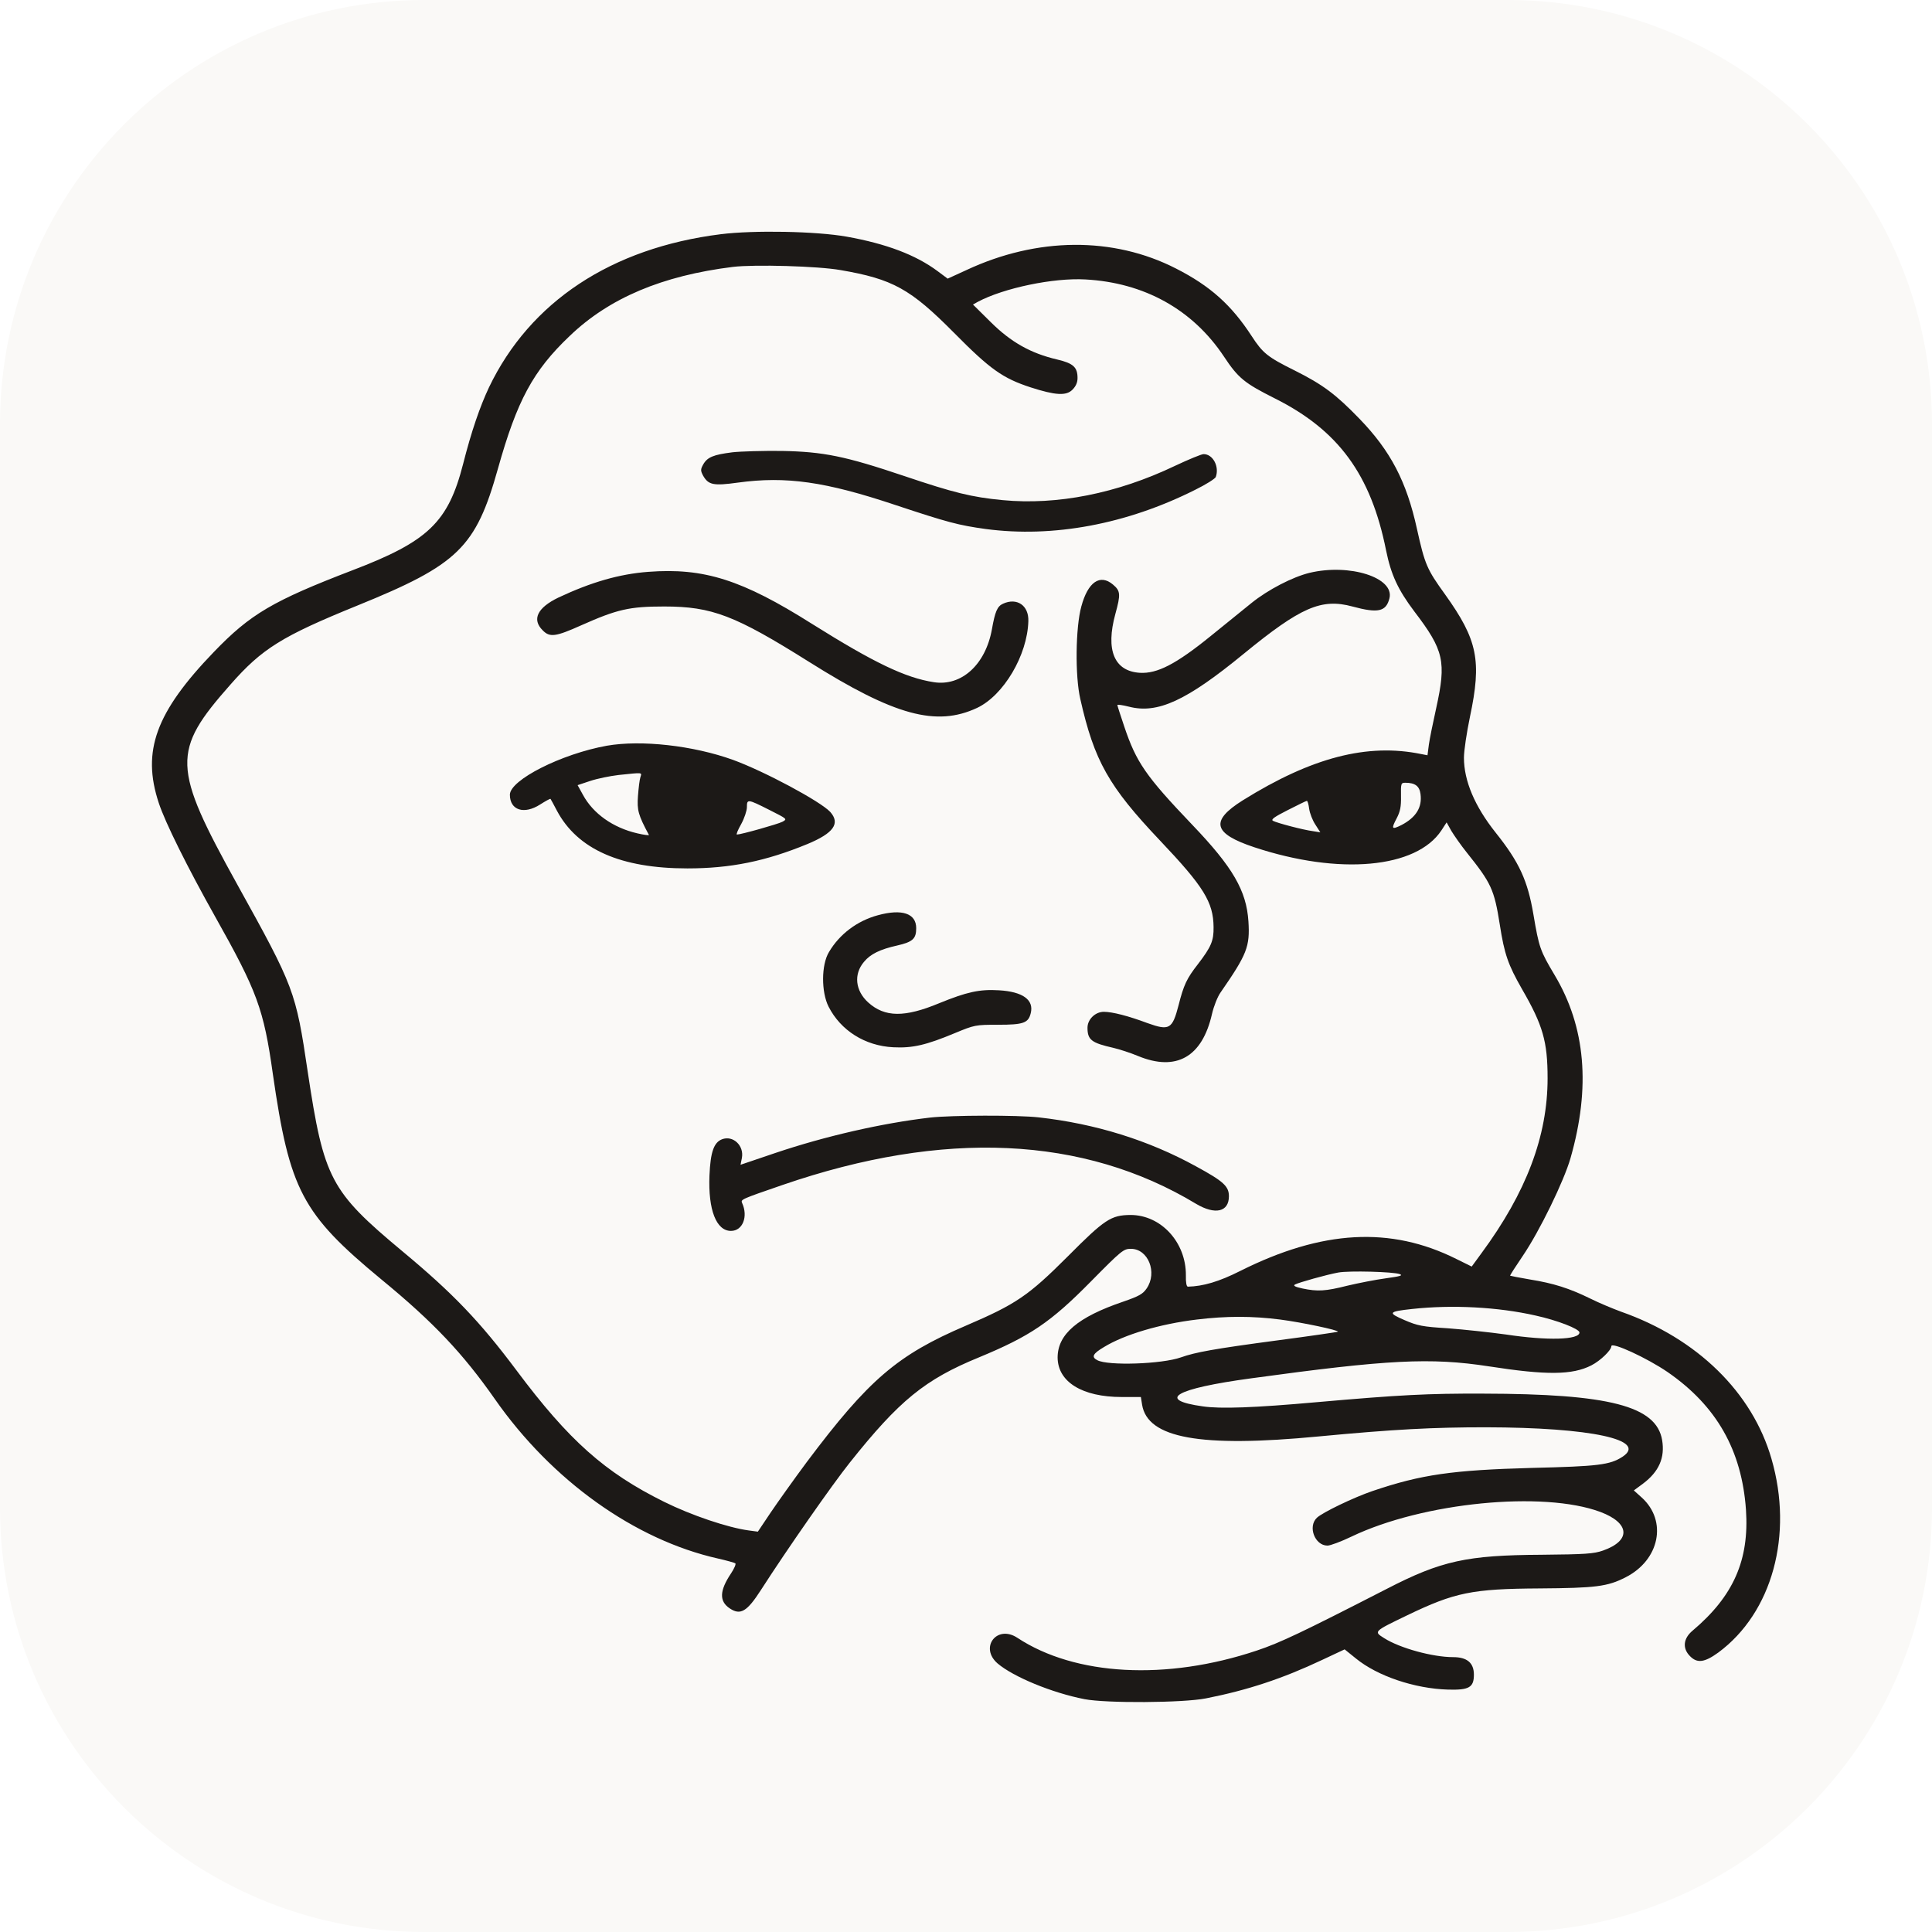
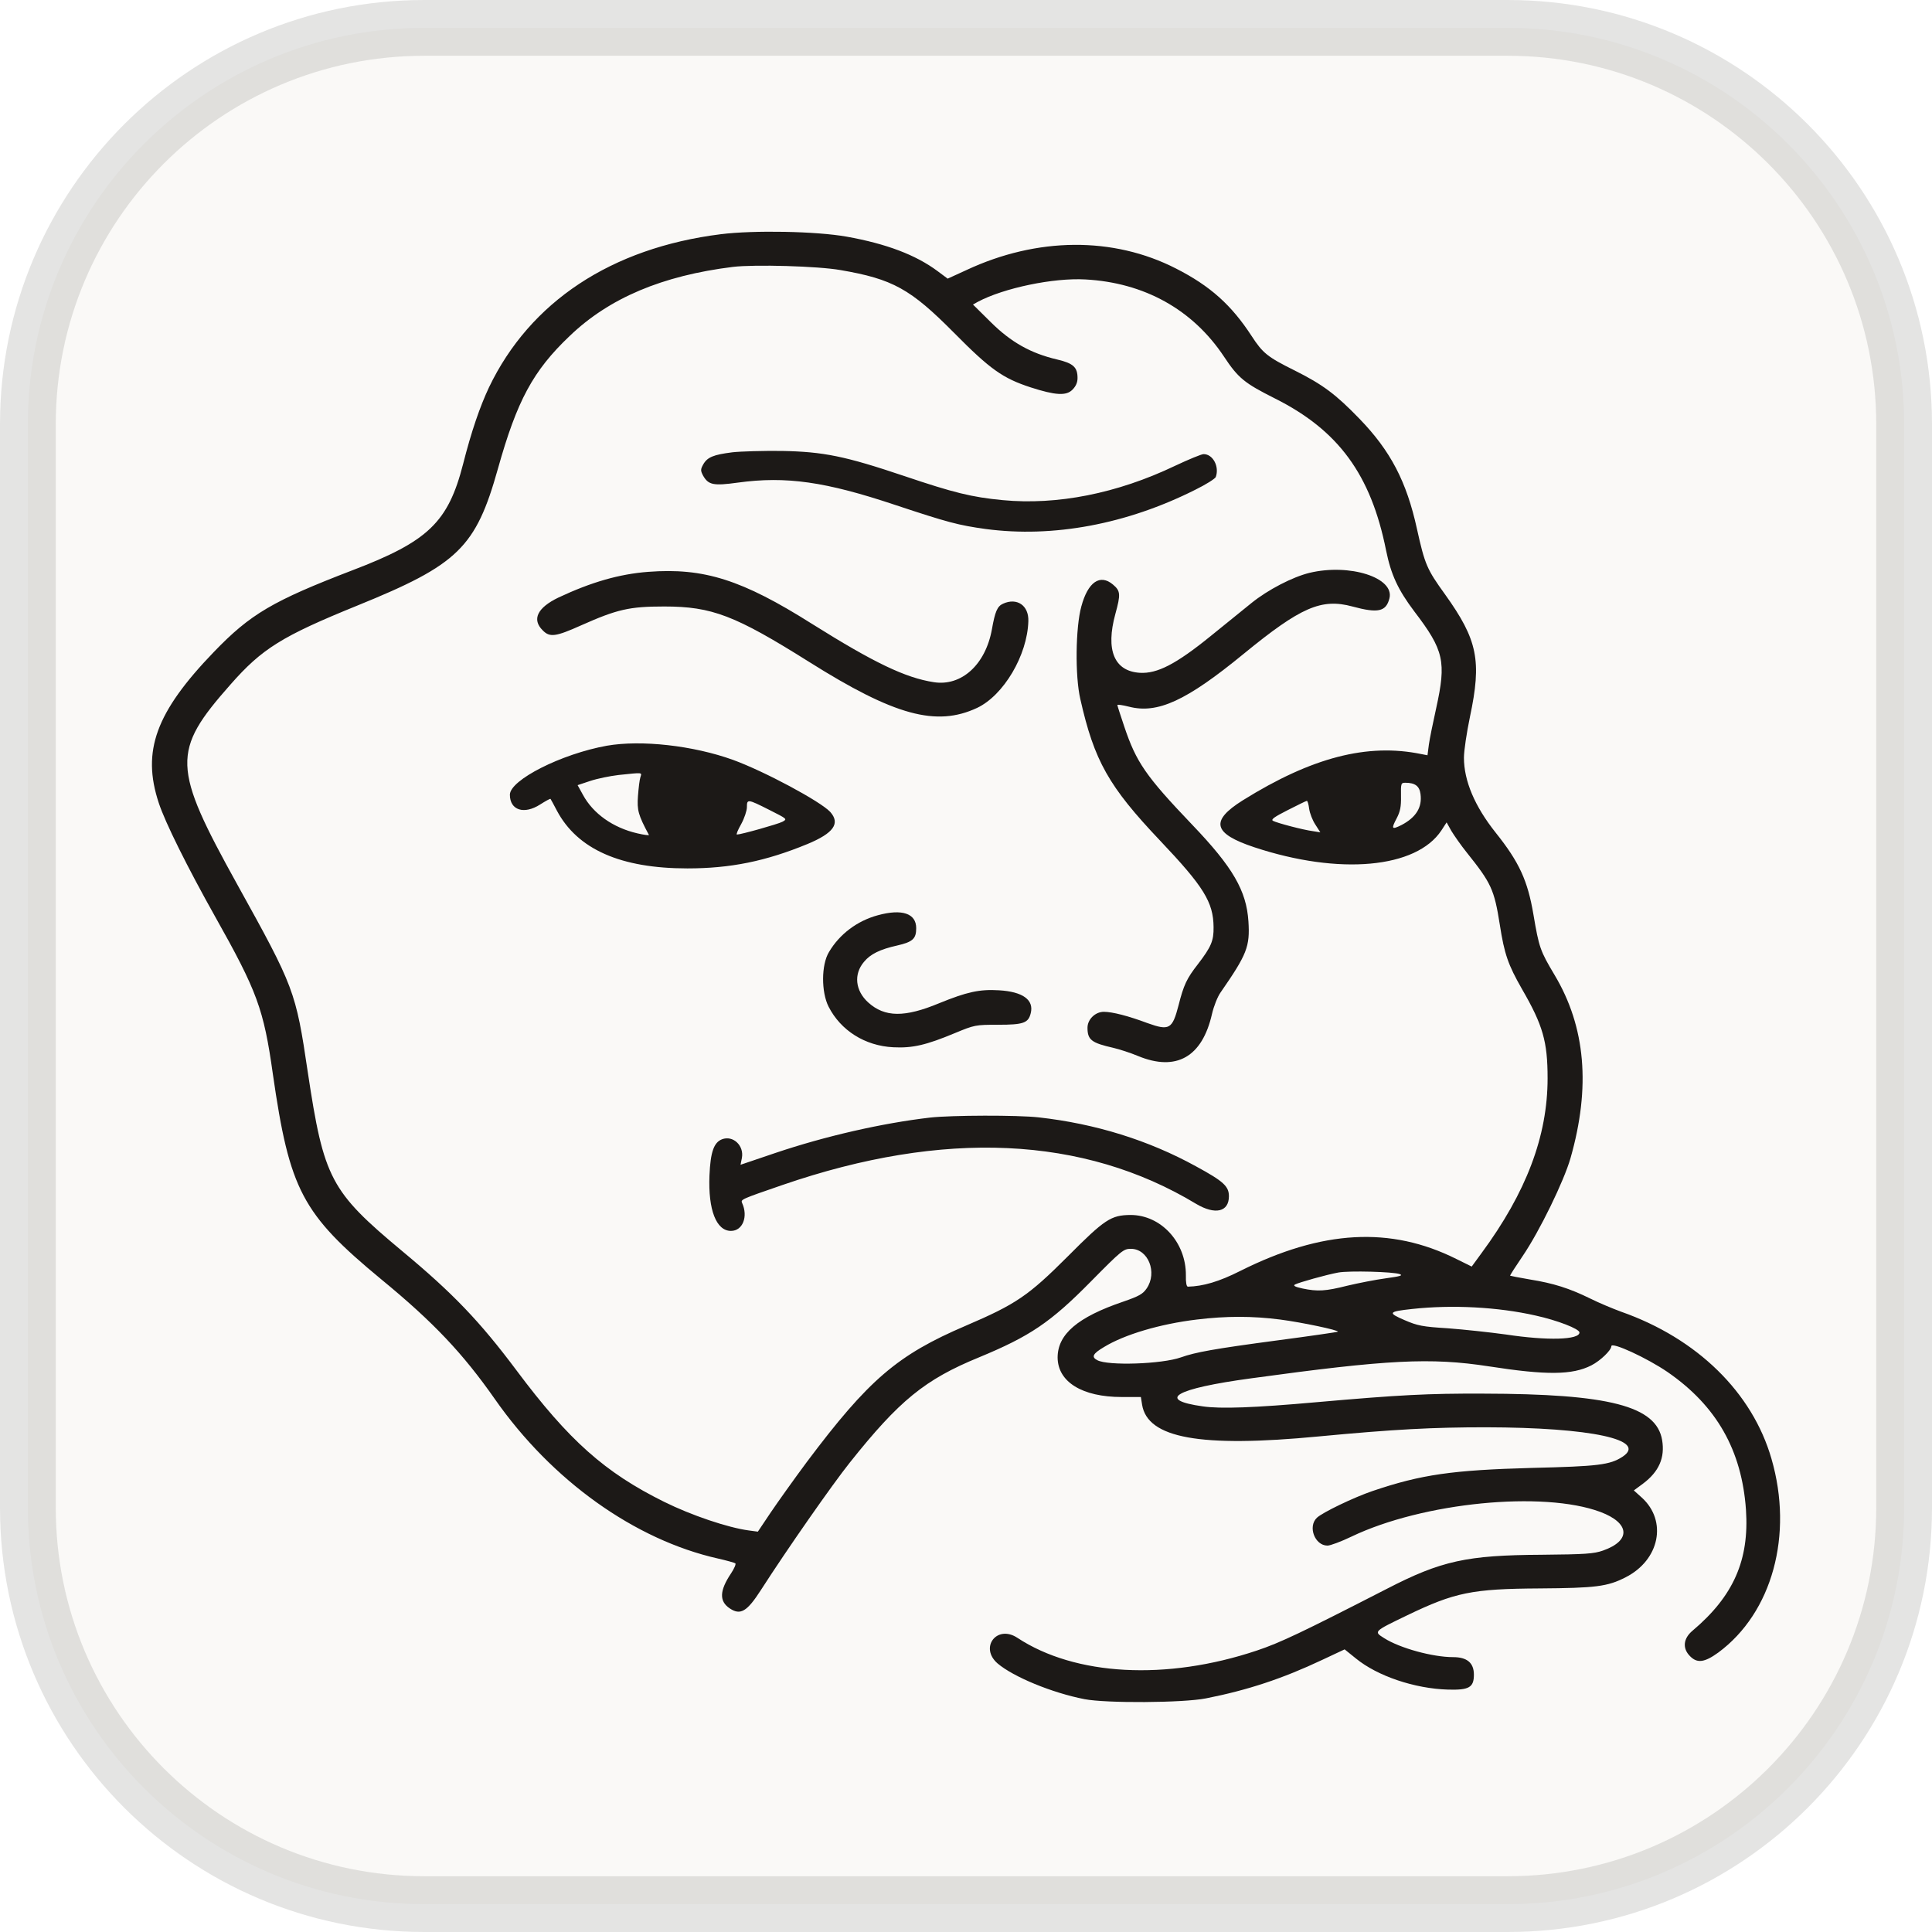
<svg xmlns="http://www.w3.org/2000/svg" viewBox="27 9 970 970">
  <style>
-     .bg { fill: #faf9f7; }
+     .bg { fill: #faf9f7; stroke: rgba(28, 25, 23, 0.12); stroke-width: 28; }
+     .fill { fill: transparent; }
    .ink { fill: #1c1917; }
    @media (prefers-color-scheme: dark) {
-       .bg { fill: #1b1d20; }
-       .ink { fill: #f4f4f5; }
+       .bg { fill: #1b1d20; stroke: rgba(255, 255, 255, 0.14); }
+       .fill { fill: #d6d3d1; }
+       .ink { fill: #131416; }
    }
  </style>
-   <rect class="bg" x="27" y="9" width="970" height="970" rx="213" />
+   <rect class="bg" x="41" y="23" width="942" height="942" rx="199" />
+   <path class="fill" fill-rule="evenodd" d="M 391 139.0 C 355.5 143.3, 328.9 154.6, 309.0 173.7 C 290.6 191.2, 282.6 206.1, 273.0 240.3 C 261.9 279.9, 253.0 288.5, 202.5 309.0 C 164.6 324.4, 154.6 330.6, 138.7 348.7 C 120.8 368.9, 117 376.7, 117 392.5 C 117 408.8, 120.9 418.7, 142.2 457.2 C 170.6 508.4, 171.9 511.9, 177.5 551 C 185.0 603.2, 189.2 611.3, 224 640.4 C 252.3 664.0, 264.1 676.4, 283.7 702.9 C 308.1 735.7, 327.0 752.5, 356.4 767.0 C 373.1 775.3, 391.3 780.9, 403.5 781.6 L 411.5 782.1 418 772.4 C 421.6 767.0, 429.7 755.6, 436.1 747.1 C 467.0 705.8, 481.5 693.3, 515.9 678.6 C 541.1 667.8, 547.3 663.6, 567.1 643.8 C 588.5 622.3, 591.8 620.6, 601.8 625.6 C 612.1 630.7, 618 640.6, 618 652.7 L 618 659 623.3 659.0 C 634.7 658.9, 641.6 657.2, 652.7 651.6 C 693.4 631.0, 722.7 629.2, 754.7 645.4 C 766.0 651.0, 768.6 650.6, 774.8 642.3 C 787.3 625.3, 795.6 610.0, 801.4 593.1 C 806.4 578.6, 808 568.5, 808 550.4 C 808 527.5, 806.2 520.8, 795.1 501.5 C 788.2 489.4, 786.3 484.1, 784.0 469.2 C 781.1 451.3, 780.0 448.8, 766.7 432.0 C 763.4 427.9, 760.1 423.1, 759.2 421.3 C 757.8 418.3, 757.2 418, 753.4 418 C 749.7 418, 749.0 418.4, 746.7 421.9 C 736.9 436.7, 709.9 442.5, 680.8 436.1 C 669.0 433.4, 650.5 427.2, 647.4 424.8 C 644.3 422.3, 645.0 421.3, 654.5 415.2 C 672.0 404.0, 693.6 394.6, 709.1 391.4 C 717.2 389.8, 719.0 389.8, 740.6 391.6 L 747.7 392.2 748.4 386.9 C 748.8 383.9, 750.5 375.6, 752.1 368.4 C 756.6 348.2, 755.8 334.2, 749.7 324 C 748.5 322.1, 744.7 316.7, 741.1 312 C 732.9 301.1, 729.4 293.6, 726.9 281.3 C 719.3 243.3, 703.0 221.0, 671 205 C 655.9 197.4, 652.7 194.9, 645.5 184.0 C 633.4 165.9, 615.7 153.4, 594.5 147.9 C 576.1 143.1, 547.8 144.5, 528.8 150.9 C 511.8 156.7, 512 156.6, 512 161.8 C 512 166.3, 512.3 166.7, 520.8 175.1 C 530.7 184.9, 539.1 189.6, 552.9 193.3 C 561.8 195.6, 564.4 197.6, 562.1 200.4 C 560.3 202.6, 557.5 202.4, 548.5 199.5 C 534.4 194.9, 528.1 190.4, 510 172.1 C 488.1 150.0, 479.3 145.2, 453 140.5 C 441.8 138.6, 402.7 137.6, 391 139.0 M 399.8 240.0 C 386.7 241.6, 383.0 243.4, 386.2 246.6 C 387.4 247.9, 389.0 247.9, 397.6 246.9 C 411.1 245.3, 435.6 246.3, 448.5 249.0 C 453.9 250.2, 468.4 254.5, 480.7 258.6 C 523.6 272.9, 542.0 274.9, 574 268.4 C 590.6 265.0, 633 248.4, 633 245.3 C 633 242.0, 630.3 242.5, 619.7 247.5 C 589.4 261.8, 556.7 267.5, 524.2 263.9 C 510.4 262.5, 500.4 259.9, 477 252.0 C 443.2 240.7, 421.3 237.2, 399.8 240.0 M 688.5 300.6 C 679.8 302.7, 667.5 309.1, 659.4 315.7 C 655.5 318.9, 646.2 326.4, 638.9 332.3 C 630.9 338.8, 622.3 344.7, 617.5 347.1 C 609.5 351.1, 609.5 351.2, 599.3 350.8 C 588.0 350.5, 585.3 349.1, 582.4 342.3 C 580.5 337.9, 580.6 322.3, 582.6 314.7 C 584.1 309.0, 584.0 308.6, 582.3 306.8 C 574.9 299.5, 568.6 334.5, 573.4 356 C 580.2 386.7, 587.6 399.8, 613.4 427 C 637.1 452.0, 640.3 457.6, 640.4 474.5 C 640.5 485.8, 640.0 487.1, 632.0 497.6 C 626.9 504.3, 624.0 510.9, 622.0 520.2 C 620.5 527.5, 618.6 529.0, 610.5 529.0 C 606.2 528.9, 602.3 528.1, 597 525.9 C 587.9 522.3, 581.6 521.2, 579.5 523.0 C 575.8 526.1, 579.1 528.7, 589.3 530.9 C 592.5 531.6, 598.3 533.5, 602.2 535.1 C 610.3 538.4, 611.7 538.6, 616.8 536.5 C 624.2 533.3, 628.7 526.6, 631.5 514.1 C 632.4 510.2, 634.3 505.4, 635.8 503.3 C 644.9 490.1, 647.2 486.3, 648.6 481.3 C 652.7 467.2, 644.9 451.5, 621.5 427 C 605.5 410.2, 598.5 401.7, 594.1 393.9 C 589.6 385.8, 584 368.6, 584 362.7 L 584 357.8 589.8 358.5 C 609.8 361.1, 617.4 357.8, 647.5 333.2 C 665.2 318.7, 671.4 314.4, 679.5 311.1 C 687.5 307.9, 701.0 307.1, 709.7 309.4 C 723.0 312.8, 722.9 305.4, 709.6 301.5 C 701.9 299.2, 695.2 298.9, 688.5 300.6 M 343 301.9 C 332.8 304.2, 322.4 307.8, 311.4 313.1 C 302.9 317.1, 300.9 319.3, 303.4 321.8 C 304.6 323.0, 306.3 322.6, 316.7 318.2 C 335.5 310.1, 338.6 309.5, 360.5 309.5 C 389.0 309.5, 398.5 312.9, 437.2 337.3 C 457.9 350.3, 477.0 360.0, 487.0 362.5 C 511.5 368.8, 531.5 354.1, 538.3 324.7 C 539.3 320.4, 539.2 319.7, 537.4 317.9 C 533.5 314.0, 531.2 317.0, 529.0 329.0 C 525.5 348.2, 514.6 357.0, 496.0 355.7 C 480.2 354.7, 465.9 348.3, 433 327.5 C 411.9 314.2, 396.8 306.7, 383.9 302.9 C 373.2 299.9, 354.4 299.4, 343 301.9 M 335.7 387.4 C 320.3 390.2, 307.7 395.1, 294.6 403.5 C 288.2 407.6, 287.5 408.4, 289.5 410.0 C 290.6 410.9, 291.7 410.6, 294.7 408.6 C 297.4 406.7, 299.8 406.0, 303.0 406.0 C 307.4 406.0, 307.5 406.1, 310.3 411.4 C 326.7 442.8, 376.6 450.2, 428.2 428.8 C 442.9 422.7, 443.1 422.3, 432.5 415.4 C 399.4 393.9, 361.5 382.9, 335.7 387.4 M 333.6 394.1 C 326.1 394.9, 321.9 395.9, 315.8 398.2 C 309.9 400.4, 313.8 413.0, 322.9 421.3 C 330.2 427.9, 343.4 432.9, 353.3 433.0 C 357.0 433, 357 433.0, 357 428.9 C 357 426.3, 355.8 422.4, 353.9 418.4 C 351.5 413.5, 350.9 411.3, 351.4 408.8 C 351.8 407.0, 352.3 402.7, 352.7 399.3 L 353.2 393 347.4 393.1 C 344.1 393.2, 338.0 393.6, 333.6 394.1 M 726 405.3 C 726 410.6, 725.5 413.5, 724 416.3 C 722.8 418.4, 722 421.9, 722 424.5 L 722 429 726.5 429 C 734.6 429, 743.0 422.9, 744.5 415.9 C 744.9 414.2, 744.9 409.9, 744.5 406.3 C 743.7 398.7, 742.7 398, 732.4 398 L 726 398 726 405.3 M 398.0 410.3 C 398.0 412.0, 396.6 415.9, 395.0 418.9 C 393.1 422.3, 392 425.8, 392 428.2 L 392 432 396.9 432 C 401.8 432, 418.4 428.2, 423.4 425.9 C 425.6 424.9, 426 424.1, 426 420.4 L 426 416.0 417.0 411.5 C 409.9 408.0, 407.0 407, 403.0 407 C 398.0 407, 398 407.0, 398.0 410.3 M 669.8 411.6 L 661 416.0 661 420.5 L 661 424.9 667.6 426.9 C 675.0 429.3, 684.7 431.0, 690.3 431.0 C 694.0 431, 694 431.0, 694 427.0 C 694 424.3, 693.1 421.6, 691.4 419.1 C 690.0 416.9, 688.6 413.3, 688.3 411.1 L 687.7 407 683.1 407.1 C 679.7 407.1, 676.2 408.3, 669.8 411.6 M 471.8 472.5 C 458.0 476.3, 446.2 487.6, 444.4 498.7 C 442.9 508.0, 452.6 521.5, 464.8 527.3 C 474.0 531.7, 482.0 531.6, 494 527.1 C 516.2 518.7, 514.9 519.0, 526.2 519.0 C 534.9 519.0, 537.2 518.7, 538.5 517.3 C 540.1 515.7, 540.1 515.5, 538.0 513.8 C 530.8 508.0, 521.3 508.9, 500.5 517.5 C 489.8 521.8, 489.2 522.0, 479 522.0 C 461.0 521.9, 453 515.7, 453 501.7 C 453 488.8, 458.2 483.0, 472.5 480.0 C 482.3 477.9, 484.1 476.2, 480.2 472.7 C 478.1 470.8, 478.1 470.8, 471.8 472.5 M 501.5 573.7 C 478.9 575.9, 447.5 582.9, 421.2 591.6 C 410.6 595.1, 400.4 598, 398.5 598 L 395 598 395 593.2 C 395 585.9, 392.2 583.8, 389.5 589.1 C 385.8 596.2, 386.9 612.4, 391.6 619.7 C 394.3 624.0, 395.9 621.5, 395.3 614.2 L 394.8 607.5 398.1 606.2 C 468.8 578.9, 538.9 573.6, 593.6 591.5 C 602.8 594.5, 620.8 603.0, 632.2 609.7 C 636.0 611.9, 637.2 612.2, 638.2 611.2 C 640.4 609.0, 637.9 606.8, 624.4 599.2 C 600.1 585.6, 573.8 577.3, 544.5 574.0 C 536.0 573.1, 510.2 572.9, 501.5 573.7 M 570.7 648.4 C 550.4 669.0, 540.2 675.9, 514.5 686.5 C 478.5 701.3, 461.2 719.0, 414.2 789.4 C 405.8 802.1, 398.7 812.6, 398.5 812.9 C 398.2 813.1, 397.1 812.5, 396.0 811.5 C 394.2 809.9, 394.2 809.5, 395.5 806.9 C 396.3 805.4, 397 802.3, 397 800.0 L 397 796 389.5 796 L 382 796 382 810.4 L 382 824.9 387.3 825.9 C 436.4 835.8, 521.8 851, 527.8 851 L 535 851 535 847.0 C 535 843.7, 534.4 842.4, 531.8 840.0 C 528.7 837.3, 528.6 837.0, 530.2 835.4 C 531.7 833.8, 532.0 833.9, 534.7 835.7 C 561.4 854.6, 615.8 857.2, 662 841.7 C 673.7 837.8, 684.6 832.6, 727.3 810.7 C 754.4 796.8, 766.4 794.1, 804.5 793.7 C 841.0 793.3, 846 791.4, 846 778.1 C 846 771.6, 845.8 771.0, 843.0 768.7 C 835.1 762.0, 819.2 759, 792.3 759 C 755.5 759, 726.7 764.5, 702.4 776.0 C 693.9 780.1, 691 780.3, 691 776.6 C 691 773.6, 713.0 763.4, 729.6 758.7 C 753.3 752.1, 762.0 751.0, 800 750.1 C 834.3 749.2, 841.9 748.1, 847.1 743.4 C 849.7 741.1, 849.8 732.0, 847.2 729.7 C 841.9 724.8, 812.1 721.6, 772.5 721.6 C 742.9 721.5, 724.7 722.5, 685 726.2 C 646.6 729.8, 626.6 728.9, 615.1 723.1 C 609.7 720.3, 605.1 714.7, 604.4 710.0 L 603.7 706.0 593.6 706.1 C 578.0 706.1, 568.8 702.5, 564.4 694.6 C 559.1 685.2, 570.5 674.8, 594.8 666.5 C 607.5 662.2, 609 660.3, 609 647.8 C 609 639.5, 608.9 638.9, 605.9 635.5 C 602.8 632.0, 602.7 632, 594.8 632 L 586.8 632 570.7 648.4 M 697.5 643.6 C 696.4 643.8, 693.0 644.5, 690 645.1 C 687.0 645.7, 681.7 647.1, 678.3 648.2 L 672 650.1 672 654.5 L 672 658.8 677.0 659.9 C 685.5 661.7, 696.6 661.2, 707.5 658.5 C 713.0 657.2, 721.6 655.5, 726.7 654.8 L 736 653.6 736 649.4 C 736 646.0, 735.6 645.1, 733.8 644.5 C 731.1 643.7, 700.4 642.9, 697.5 643.6 M 733 662.1 C 720.9 663.5, 721 663.4, 721 668.4 L 721 672.7 728.3 675.9 C 734.7 678.6, 737.2 679.1, 750 679.9 C 758.0 680.5, 771.0 681.9, 779 683.1 C 794.9 685.5, 816.6 686.1, 821.3 684.2 C 823.7 683.2, 824 682.6, 824 678.0 L 824 673.0 818.3 670.4 C 801.2 662.8, 761.4 658.9, 733 662.1 M 626.6 667.0 C 608.0 669.1, 587.6 675.0, 577.6 681.0 L 572 684.4 572 689.7 C 572 694.0, 572.4 695.1, 574.2 696.1 C 579.7 699.1, 614.1 697.9, 623.9 694.5 C 631.2 691.9, 640.6 690.2, 671.9 686.0 C 688.5 683.8, 702.2 682, 702.5 682 C 702.8 682, 703 680.1, 703 677.7 L 703 673.4 696.3 671.7 C 677.7 666.9, 646.0 664.8, 626.6 667.0 M 832 680.8 C 832 683.0, 826.5 688.2, 821.7 690.7 C 814.4 694.3, 805.1 694.7, 786.5 692.1 C 748.4 686.8, 720.2 687.2, 676.6 693.5 C 671.0 694.3, 659.5 695.9, 651 697.0 C 630.8 699.7, 625.6 700.8, 619.3 703.6 L 614 705.9 614 710.8 C 614 715.1, 614.3 715.8, 616.6 716.9 C 624.5 720.5, 652.0 720.7, 686.5 717.5 C 754.1 711.2, 809.2 711.2, 834.5 717.5 C 858.1 723.5, 864.0 737.9, 847.7 750.0 C 841.1 754.9, 841.0 759.1, 847.4 765.1 C 849.9 767.3, 852.6 771.1, 853.5 773.4 C 857.5 783.8, 846.4 796.0, 828.9 800.5 C 823.8 801.9, 817.0 802.3, 795.5 802.5 C 760.7 802.8, 752.1 804.7, 727.0 817.3 L 714.5 823.5 714.2 828.2 C 713.9 832.8, 714.0 833.0, 718.1 835.6 C 725.9 840.5, 742.3 845, 752.5 845 C 759.0 845, 763.2 847.7, 761.4 850.7 C 760.5 852.2, 758.7 852.5, 751.1 852.8 L 742 853.1 742 858.0 L 742 863 756.6 863 C 768.9 863, 780.3 861.8, 829.3 855.5 C 861.3 851.4, 889.2 847.8, 891.3 847.4 L 895 846.8 895 840.4 L 895 834 890.9 834 C 888.4 834, 885.7 834.8, 883.9 836.1 C 881.5 837.8, 880.6 837.9, 879.5 837.0 C 877.1 835.0, 877.7 833.6, 883.0 829.6 C 901.2 815.8, 908.9 796.3, 907.7 767.5 C 906.1 728.6, 888.0 701.6, 852.2 684.7 C 843.5 680.6, 832 678.4, 832 680.8" />
  <path class="ink" fill-rule="evenodd" d="M 388.8 126.6 C 333.9 133.5, 293.1 160.5, 272.5 203.5 C 267.9 213.3, 263.7 225.5, 259.5 242 C 252.0 271.2, 242.0 280.8, 204 295.3 C 163.9 310.7, 152.7 317.3, 134.4 336.3 C 105.2 366.6, 98.1 386.1, 106.7 412.1 C 109.9 421.9, 121.1 444.4, 134.9 469 C 156.1 506.7, 159.4 515.5, 164.0 548.3 C 172.4 606.5, 178.6 618.4, 218.4 651.3 C 244.7 672.9, 259.4 688.5, 275.5 711.5 C 304.1 752.4, 345.7 782.1, 387.5 791.5 C 391.9 792.5, 395.8 793.6, 396.2 793.9 C 396.6 794.3, 395.6 796.6, 394.0 799.0 C 388.2 807.7, 388.0 813.0, 393.5 816.6 C 398.8 820.1, 402.1 818.1, 409.1 807.2 C 422.2 786.8, 444.9 754.3, 453.6 743.4 C 478.5 712.1, 491.4 701.6, 518.5 690.5 C 544.1 679.9, 554.4 673.0, 574.7 652.4 C 590.2 636.7, 591.1 636, 594.8 636 C 603.5 636, 608.2 647.9, 602.7 655.9 C 600.8 658.7, 598.8 659.8, 591.0 662.5 C 568.0 670.3, 558.0 678.9, 558.0 690.6 C 558.1 702.8, 570.3 710.4, 590.2 710.4 L 599.8 710.4 600.4 714.2 C 603.1 731.1, 629.6 735.9, 689 730.2 C 727.0 726.6, 746.4 725.6, 773 725.6 C 825.8 725.7, 854.5 731.9, 841.6 740.4 C 835.3 744.5, 829.4 745.2, 796 746.0 C 756.1 747.1, 740.6 749.3, 716.1 757.6 C 706.7 760.8, 691.1 768.3, 688.2 771.0 C 683.5 775.4, 687.1 785, 693.5 785 C 694.9 785, 700.3 783.0, 705.5 780.5 C 741.4 763.3, 801.8 757.4, 830.5 768.1 C 845.4 773.7, 846.0 782.5, 831.8 787.5 C 827.2 789.1, 823.0 789.4, 801 789.6 C 763.5 789.8, 750.6 792.6, 723.3 806.7 C 680.6 828.6, 669.7 833.8, 658 837.7 C 612.6 852.9, 566.8 850.4, 537.8 831.3 C 527.5 824.5, 518.6 836.2, 527.9 844.2 C 535.8 850.9, 555.1 858.9, 571.5 862.1 C 582.3 864.2, 620.9 864.0, 632.5 861.7 C 653.3 857.6, 670.9 851.8, 690.8 842.4 L 702.1 837.1 707.8 841.7 C 718.6 850.5, 737.2 856.8, 754.0 857.3 C 764.6 857.6, 767 856.2, 767 849.8 C 767 843.9, 763.6 841, 756.6 841 C 746.3 841, 729.9 836.5, 722.0 831.5 C 716.6 828.1, 716.5 828.2, 733.5 820.0 C 757.4 808.5, 766.0 806.7, 800 806.5 C 828.0 806.3, 834.1 805.6, 843.2 800.9 C 860.3 792.2, 864.2 772.6, 851.3 760.9 L 847.3 757.3 851.9 753.9 C 859.9 747.9, 863.0 740.9, 861.5 732.0 C 858.6 714.9, 835.0 708.8, 771.5 708.7 C 743.8 708.6, 730.1 709.3, 688 713.0 C 656.8 715.8, 639.7 716.4, 630.9 715.1 C 607.3 711.8, 616.9 706.2, 655.3 701.0 C 723.8 691.6, 745.2 690.5, 774.5 695.0 C 803.5 699.5, 816.4 699.4, 826.0 694.5 C 830.5 692.2, 836 686.9, 836 684.9 C 836 682.5, 854.1 690.9, 864.3 697.9 C 888.9 714.9, 901.5 737.2, 903.6 767.0 C 905.3 792.3, 897.3 810.4, 876.8 827.7 C 872.1 831.6, 871.6 836.6, 875.5 840.5 C 879.1 844.2, 882.8 843.7, 889.7 838.7 C 916.8 818.7, 927.5 779.6, 916.4 741.4 C 906.8 708.1, 879.1 681.0, 841 667.6 C 836.9 666.1, 829.9 663.2, 825.5 661.0 C 814.9 655.8, 807.0 653.3, 795.2 651.4 C 789.9 650.5, 785.4 649.6, 785.2 649.5 C 785.0 649.4, 787.9 644.9, 791.5 639.6 C 800.0 627.1, 812.2 602.0, 815.5 590.5 C 825.7 554.8, 823.1 524.6, 807.5 498.5 C 800.3 486.4, 799.7 484.8, 796.9 468.2 C 794.0 451.1, 789.8 441.9, 777.9 427.0 C 767.4 413.8, 762 401.0, 762 389.4 C 762 385.9, 763.4 376.7, 765 369 C 771.0 340.7, 768.9 330.3, 752.5 307.4 C 743.4 294.8, 742.4 292.5, 738.4 274.5 C 733.2 250.8, 725.2 235.4, 709.5 219.2 C 697.7 207.0, 691.2 202.1, 677 195.0 C 663.3 188.2, 661.0 186.3, 655.4 177.7 C 645.3 162.2, 634.7 152.6, 617.4 143.8 C 585.9 127.7, 547.7 128.0, 512.2 144.6 L 502.8 148.9 497.7 145.1 C 486.8 137.0, 472.1 131.4, 452.0 127.8 C 436.7 125.1, 405.5 124.5, 388.8 126.6 M 395 143.0 C 359.5 147.4, 332.9 158.6, 313.0 177.7 C 294.6 195.2, 286.6 210.1, 277.0 244.3 C 265.9 283.9, 257.0 292.5, 206.5 313.0 C 168.6 328.4, 158.6 334.6, 142.7 352.7 C 113.1 386.2, 113.4 394.0, 146.2 453.2 C 174.7 504.6, 175.5 506.6, 181.5 547.1 C 189.6 600.9, 192.9 607.1, 229 637.2 C 254.4 658.3, 267.9 672.4, 286.3 697 C 312.6 732.2, 330.7 748.3, 360.4 763.0 C 374.1 769.8, 392.5 776.0, 403.0 777.4 L 407.5 778.0 414 768.3 C 417.6 763.0, 425.7 751.6, 432.1 743.0 C 463.1 701.7, 477.5 689.3, 511.9 674.6 C 537.1 663.8, 543.3 659.6, 563.1 639.8 C 581.7 621.1, 584.8 619.1, 594.6 619.0 C 609.9 619.0, 622.5 632.7, 622.4 649.3 C 622.3 652.8, 622.7 655.0, 623.4 655.0 C 631.1 654.8, 639.0 652.5, 649.7 647.1 C 690.8 626.5, 725.2 624.6, 758.2 641.1 L 765.9 644.9 770.8 638.2 C 793.3 607.7, 804 579.4, 804 550.4 C 804 532.0, 801.7 523.8, 791.1 505.5 C 784.2 493.4, 782.3 488.1, 780.0 473.2 C 777.2 455.5, 775.7 452.4, 763.4 437.0 C 760.5 433.4, 757.1 428.5, 755.7 426.2 L 753.3 421.9 750.7 425.9 C 738.1 445.0, 699.4 448.5, 656.8 434.4 C 636.0 427.5, 634.4 421.2, 651 410.8 C 685.5 389.3, 713.5 382.0, 740.6 387.6 L 743.7 388.2 744.4 382.8 C 744.8 379.9, 746.5 371.6, 748.1 364.4 C 753.2 341.2, 752.0 335.5, 737.1 316 C 728.9 305.1, 725.4 297.6, 722.9 285.3 C 715.3 247.3, 699.0 225.0, 667 209 C 651.9 201.4, 648.7 198.9, 641.5 188.0 C 625.8 164.4, 601.5 150.9, 571.9 149.3 C 555.9 148.4, 531.0 153.6, 518 160.5 L 515.5 161.9 524.5 170.8 C 534.6 180.8, 544.5 186.4, 557.8 189.5 C 565.9 191.4, 568 193.4, 568 198.8 C 568 201.0, 567.2 202.9, 565.4 204.7 C 562.3 207.8, 556.9 207.5, 544.5 203.5 C 530.4 198.9, 524.1 194.4, 506 176.1 C 484.1 154.0, 475.2 149.1, 449 144.6 C 437.8 142.6, 405.9 141.7, 395 143.0 M 394.6 236.1 C 385.2 237.3, 382.1 238.5, 380.0 242.3 C 378.7 244.7, 378.7 245.3, 380.0 247.8 C 382.7 252.5, 385.2 253.0, 397.5 251.3 C 421.7 248.0, 441.4 250.8, 476.4 262.5 C 502.9 271.3, 508.2 272.7, 521.9 274.6 C 555.8 279.1, 592.7 272.2, 627.1 254.9 C 632.4 252.3, 637.0 249.4, 637.4 248.5 C 639.3 243.3, 636.0 237, 631.3 237 C 630.2 237, 623.7 239.7, 616.9 242.9 C 587.8 256.8, 557.7 262.7, 530.4 260.1 C 514.8 258.6, 505.9 256.4, 481 248.0 C 451.3 238.0, 440.5 235.8, 419.5 235.4 C 410.1 235.3, 398.9 235.6, 394.6 236.1 M 352.5 296.1 C 337.9 297.2, 323.8 301.3, 307.4 309.0 C 296.8 314.1, 293.9 320.0, 299.5 325.5 C 303.0 329.1, 306.0 328.7, 318.7 323.0 C 336.9 314.9, 343.0 313.5, 360.5 313.5 C 384.5 313.5, 396.1 318.0, 433.2 341.3 C 476.1 368.3, 497.1 374.0, 517.6 364.4 C 530.9 358.1, 542.8 338.0, 543.3 320.9 C 543.6 313.0, 537.6 308.9, 530.6 312.1 C 527.7 313.4, 526.6 316.0, 525.0 325.0 C 521.8 342.7, 509.7 353.7, 495.8 351.5 C 481.6 349.3, 465.9 341.8, 434.8 322.3 C 399.5 300.0, 380.4 294.0, 352.5 296.1 M 684.5 296.6 C 675.9 298.7, 663.6 305.1, 655.4 311.7 C 651.5 314.9, 642.2 322.4, 634.9 328.3 C 617.4 342.5, 608.0 347.3, 599.3 346.8 C 586.4 346.0, 582.0 335.4, 587 317.2 C 589.7 307.4, 589.6 305.7, 585.8 302.5 C 579.3 297.0, 573.2 301.2, 569.9 313.5 C 567.0 324.0, 566.7 348.4, 569.4 360 C 576.4 391.0, 583.6 403.8, 609.4 431 C 631.3 454.1, 636.2 461.9, 636.3 474.5 C 636.4 481.3, 635.1 484.4, 628.5 493 C 622.8 500.3, 621.3 503.5, 618.7 513.8 C 615.6 525.7, 614.1 526.6, 603.2 522.7 C 593.6 519.1, 585.5 517.0, 581.2 517.0 C 576.9 517.0, 573 520.8, 573 525.0 C 573 531.1, 575.0 532.6, 586.0 535.1 C 589.0 535.8, 594.6 537.6, 598.4 539.2 C 617.6 547.1, 630.6 539.7, 635.5 518.1 C 636.4 514.2, 638.3 509.4, 639.8 507.3 C 653.1 488.1, 654.6 484.3, 653.8 471.6 C 652.8 456.2, 646.0 444.4, 625.5 423 C 602.2 398.6, 597.5 391.7, 591.5 373.9 C 589.6 368.3, 588 363.3, 588 363.0 C 588 362.6, 590.6 363.0, 593.8 363.8 C 608.2 367.5, 622.6 360.9, 651.5 337.2 C 680.1 313.8, 690.4 309.3, 706.0 313.5 C 718.9 317.0, 722.9 316.1, 724.6 309.4 C 727.2 299.0, 704.6 291.8, 684.5 296.6 M 331.7 383.4 C 308.9 387.5, 283 400.6, 283 408.0 C 283 415.8, 290.1 418.1, 298.2 412.9 C 300.9 411.2, 303.2 409.9, 303.4 410.1 C 303.6 410.3, 305 413.0, 306.6 416.0 C 316.9 435.4, 338.6 445, 372.1 445 C 393.8 445, 411.4 441.4, 432.3 432.8 C 445.6 427.3, 449.0 422.4, 443.8 416.6 C 438.8 411.3, 410.9 396.3, 395 390.5 C 375.0 383.3, 349.0 380.4, 331.7 383.4 M 337.6 398.1 C 333.3 398.6, 326.9 399.9, 323.3 401.1 L 317.0 403.2 319.7 408.1 C 324.8 417.5, 334.8 424.6, 347.0 427.4 C 350.4 428.2, 353.0 428.5, 352.8 428.2 C 347.4 418.1, 346.8 415.8, 347.3 408.7 C 347.6 404.7, 348.1 400.5, 348.5 399.3 C 349.3 396.7, 350.1 396.8, 337.6 398.1 M 730.4 408.8 C 730.5 414.0, 730.0 416.5, 728.2 419.9 C 725.4 425.2, 725.7 425.7, 730.7 423.2 C 737.9 419.4, 741.1 414.4, 740.2 407.7 C 739.7 403.7, 737.5 402, 732.6 402 C 730.4 402, 730.3 402.3, 730.4 408.8 M 402.0 414.3 C 402.0 416.0, 400.7 419.9, 399.1 422.8 C 397.5 425.6, 396.5 428, 397.0 428 C 399.0 428, 417.5 422.8, 419.8 421.6 C 422.4 420.2, 422.3 420.2, 413.2 415.6 C 402.3 410.1, 402.0 410.1, 402.0 414.3 M 673.6 415.7 C 666.9 419.1, 665.0 420.4, 666.1 421.1 C 668.1 422.2, 681.4 425.7, 686.2 426.3 L 689.9 426.9 687.4 423.0 C 686.0 420.9, 684.6 417.3, 684.3 415.1 C 684.0 412.8, 683.5 411.0, 683.1 411.1 C 682.8 411.1, 678.5 413.2, 673.6 415.7 M 467.8 468.5 C 457.4 471.3, 448.5 478.0, 443.2 487 C 439.3 493.4, 439.3 507.1, 443 514.4 C 449.1 526.4, 461.3 534.1, 475.5 534.8 C 485.2 535.3, 492.0 533.7, 506.4 527.7 C 516.3 523.6, 516.7 523.5, 528.2 523.5 C 540.9 523.5, 543.3 522.6, 544.5 517.7 C 546.2 511.0, 540.5 506.9, 528.6 506.2 C 518.8 505.6, 512.5 507.0, 498.5 512.7 C 481.2 519.9, 471.2 519.8, 462.9 512.3 C 456.4 506.4, 455.5 498.1, 460.8 491.9 C 464.0 488.0, 468.9 485.6, 477.5 483.7 C 485.3 481.9, 487 480.3, 487 475.0 C 487 467.6, 479.9 465.2, 467.8 468.5 M 494 570.1 C 469.9 572.9, 441.4 579.4, 416.2 587.9 L 398.8 593.8 399.5 590.3 C 400.6 584.1, 395.0 578.9, 389.5 581.0 C 385.4 582.6, 383.7 587.4, 383.2 599.2 C 382.5 616.4, 386.6 627, 394.0 627 C 399.9 627, 402.7 619.8, 399.6 613.0 C 398.8 611.2, 399.1 611.1, 420.0 603.9 C 500.8 576.1, 571.0 579.3, 627.5 613.4 C 637.1 619.1, 644 617.5, 644 609.6 C 644 604.6, 641.3 602.1, 627.5 594.6 C 603.7 581.5, 577.1 573.2, 548.5 570.0 C 537.9 568.8, 504.7 568.9, 494 570.1 M 698.9 647.9 C 692.9 649.0, 679.1 652.9, 677.2 653.9 C 676.1 654.5, 677.2 655.1, 680.9 655.9 C 688.5 657.5, 692.4 657.3, 703.5 654.5 C 709.0 653.2, 717.6 651.5, 722.8 650.8 C 730.0 649.8, 731.5 649.4, 729.8 648.7 C 726.6 647.5, 704.4 646.9, 698.9 647.9 M 736.0 666.2 C 724.0 667.5, 723.6 668.1, 732.2 671.8 C 738.7 674.6, 741.1 675.1, 754 675.9 C 762.0 676.5, 775.0 677.9, 783 679.0 C 804.1 682.2, 820 681.7, 820 678.0 C 820 676.2, 808.9 671.9, 798 669.5 C 779.1 665.2, 756.1 664.0, 736.0 666.2 M 627.9 671.5 C 609.5 673.7, 591.6 679.0, 581.3 685.3 C 575.7 688.6, 574.8 690.3, 577.9 691.9 C 583.2 694.8, 610.3 693.9, 619.9 690.5 C 627.2 687.9, 636.6 686.2, 668.1 682.0 C 684.8 679.8, 698.5 677.8, 698.7 677.6 C 699.4 676.9, 680.6 672.9, 669.7 671.5 C 655.8 669.7, 642.6 669.7, 627.9 671.5" />
</svg>
